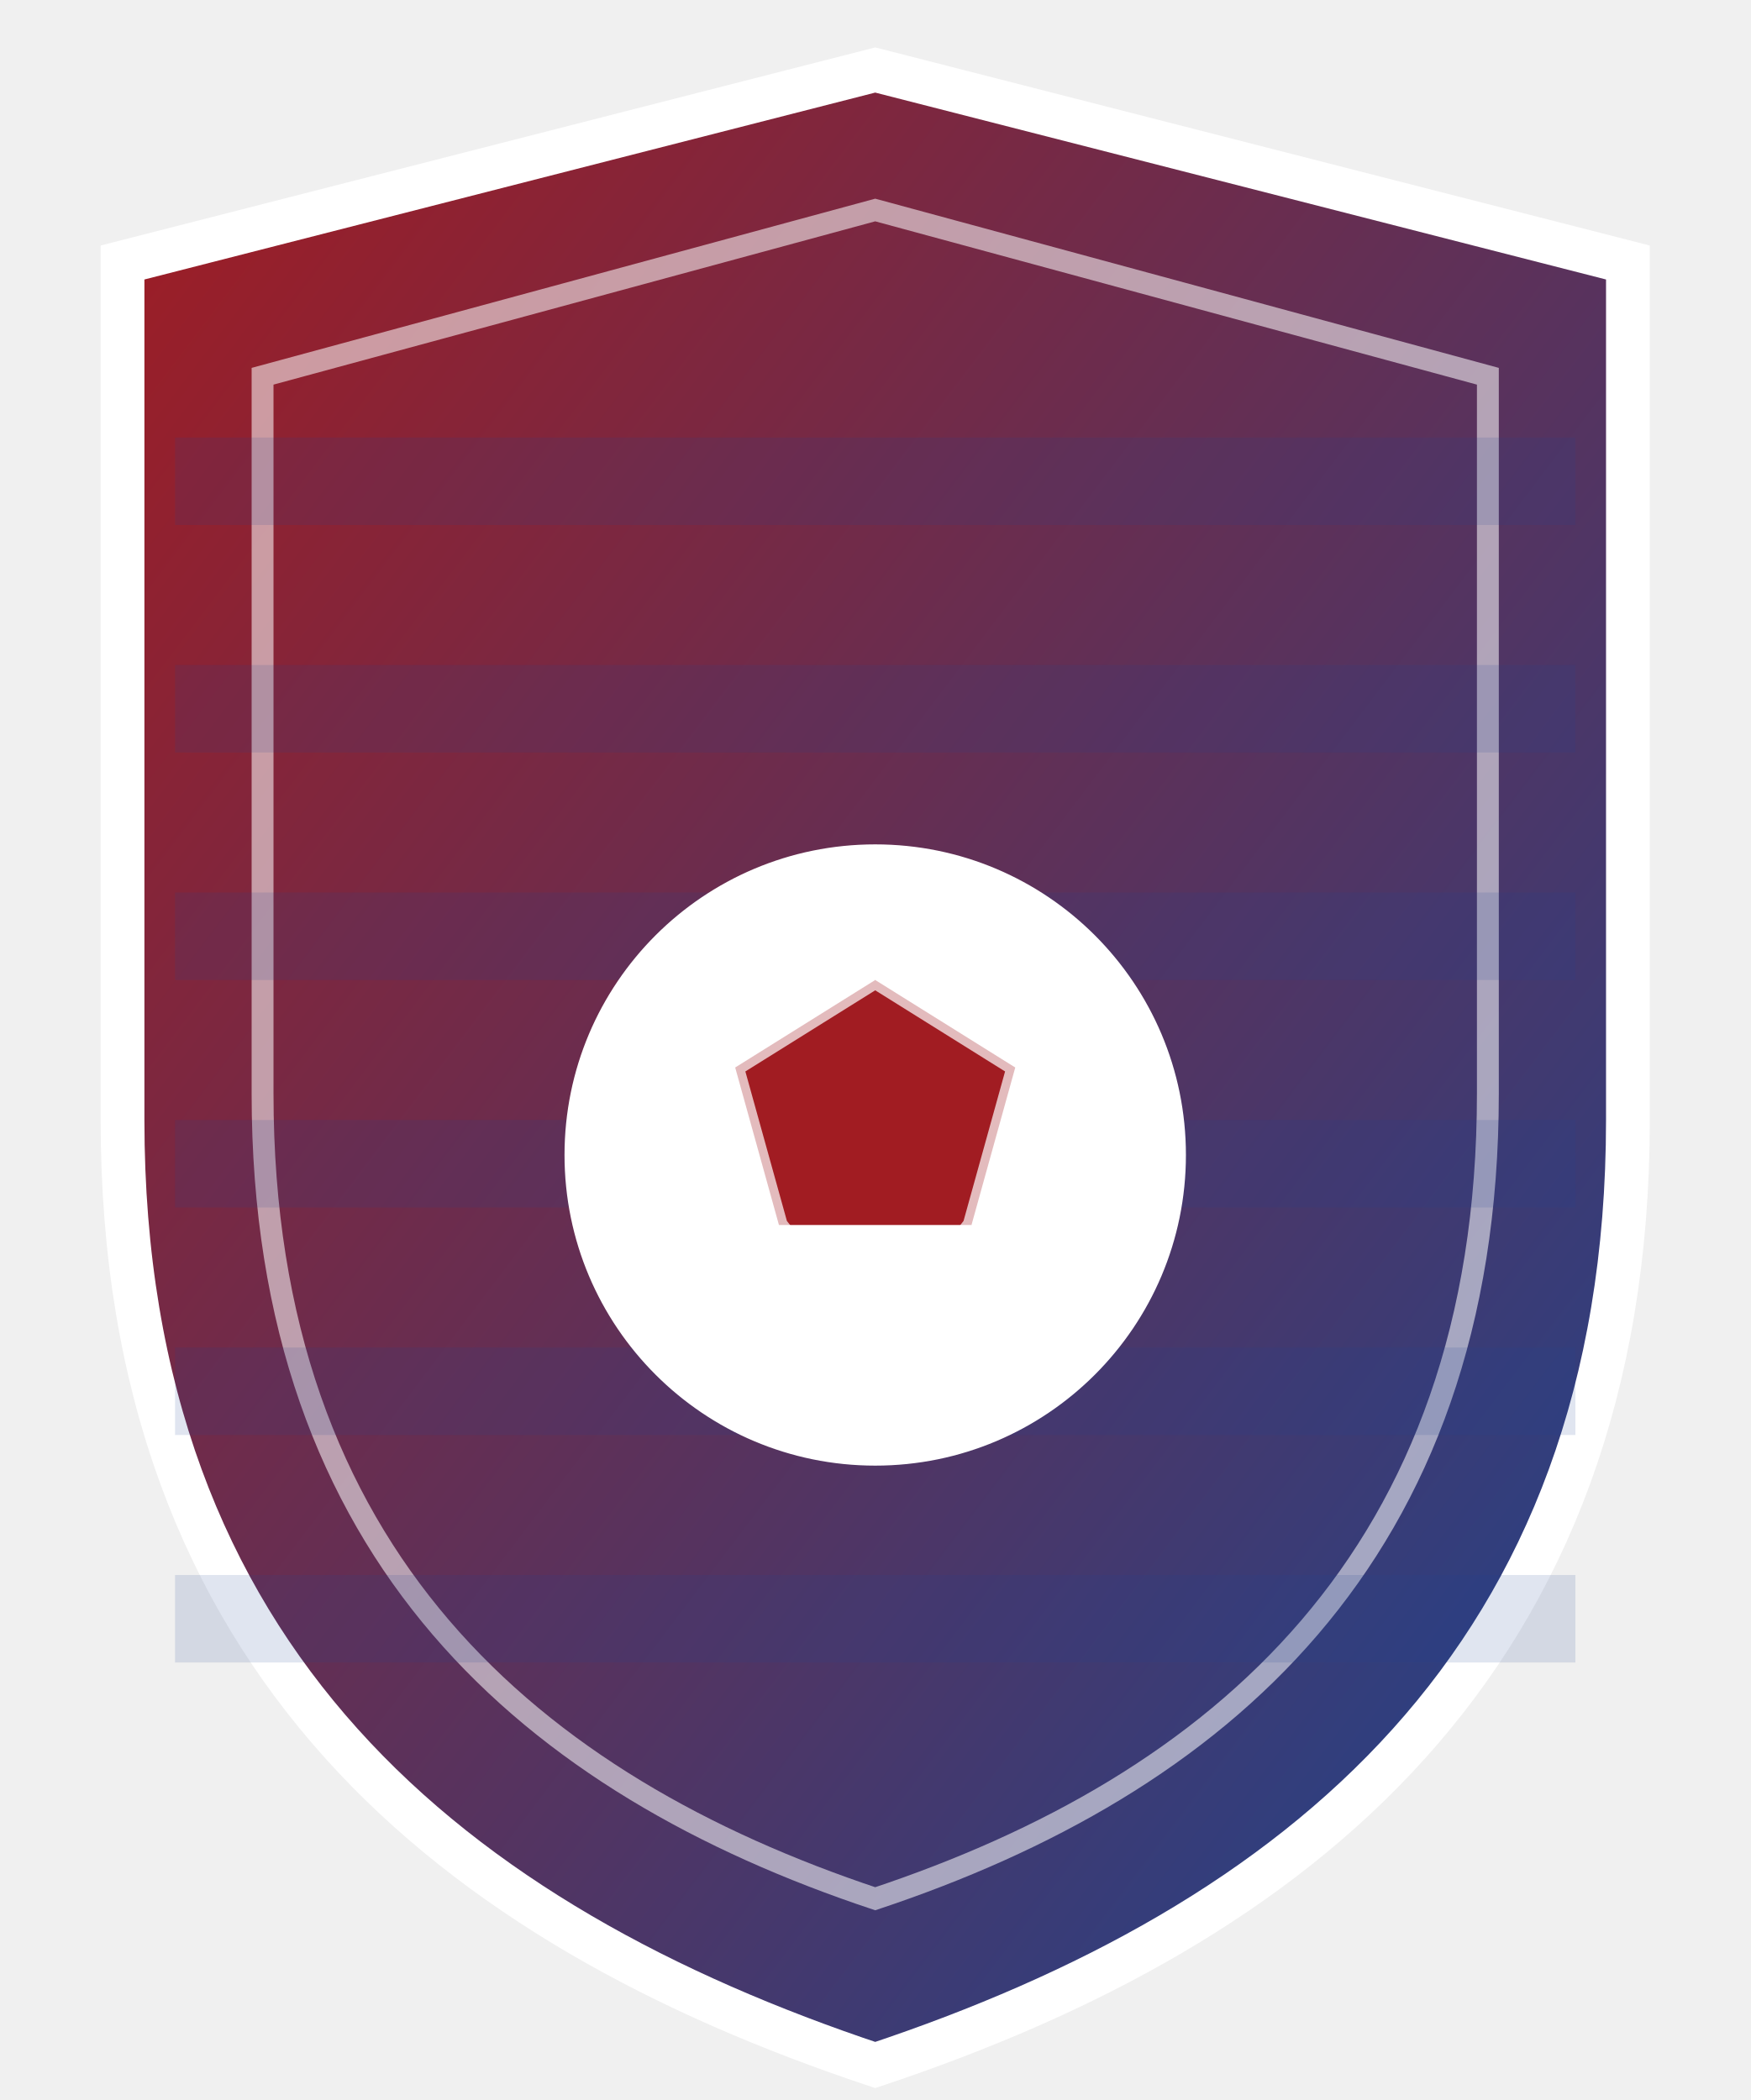
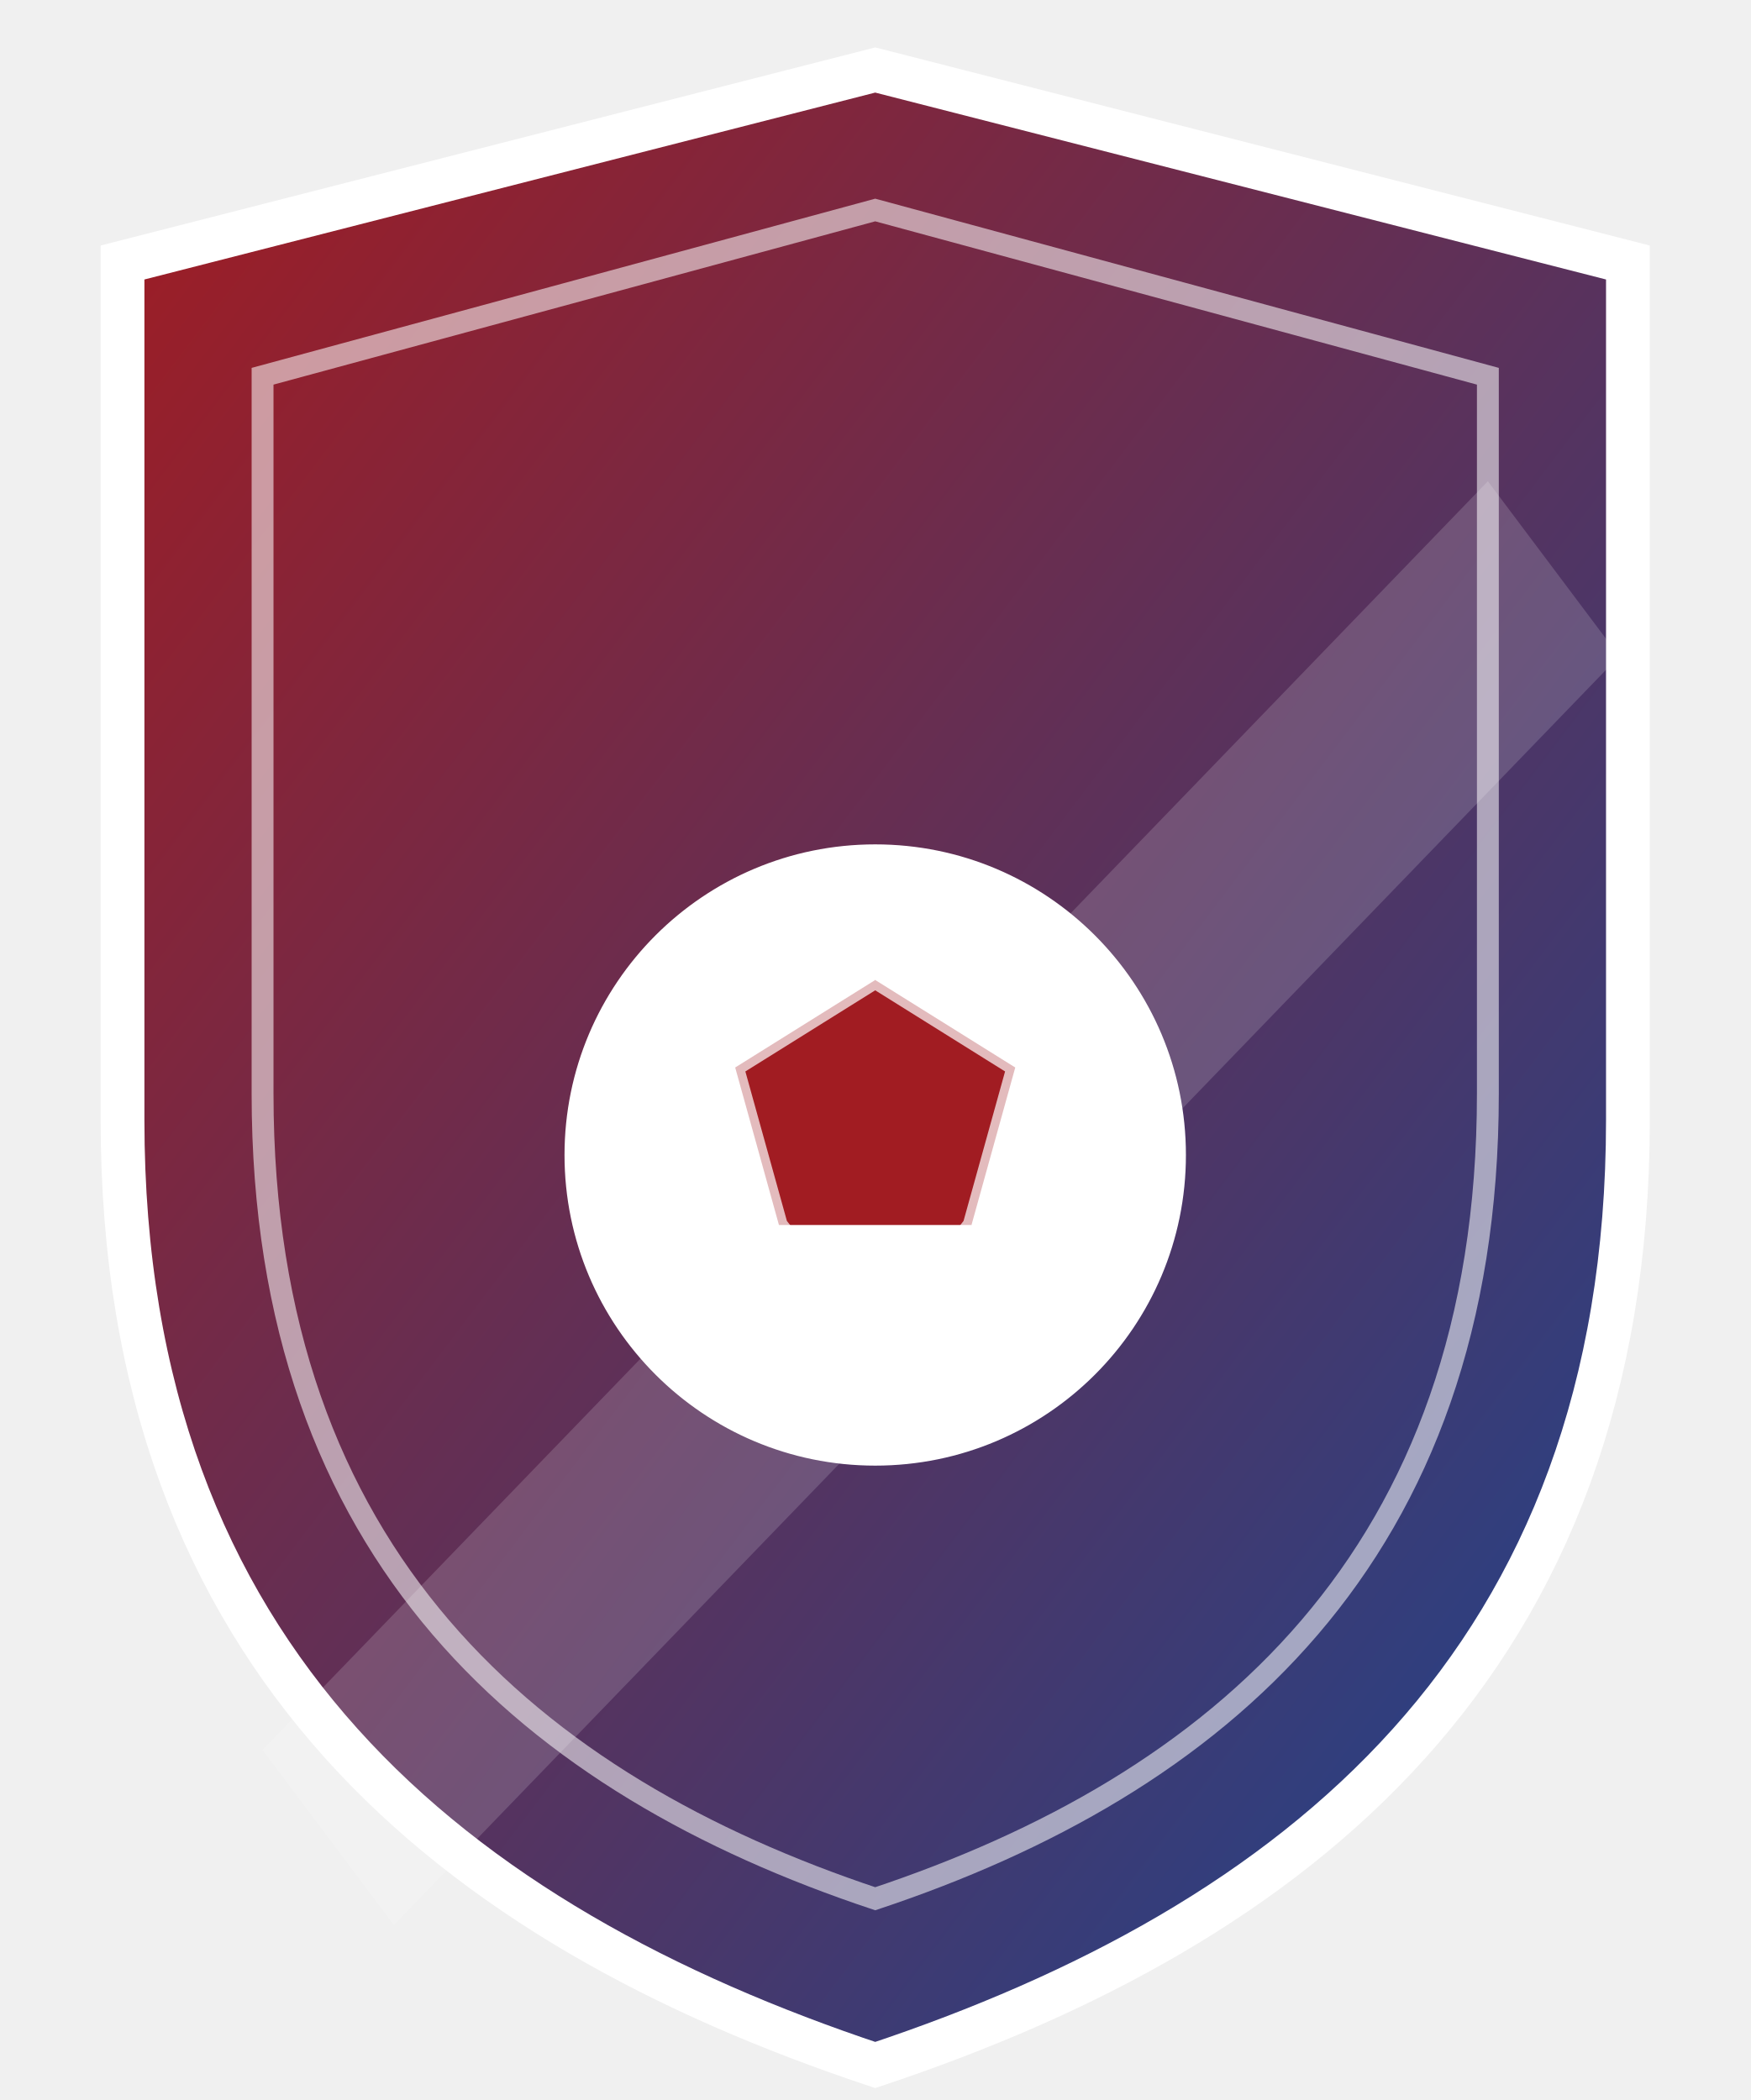
<svg xmlns="http://www.w3.org/2000/svg" viewBox="0 0 200 240" role="img" aria-label="Abstract club crest illustration">
  <defs>
    <linearGradient id="g" x1="0" y1="0" x2="1" y2="1">
      <stop offset="0" stop-color="#A11C22" />
      <stop offset="1" stop-color="#1B458F" />
    </linearGradient>
  </defs>
  <path d="M100 8 L186 30 V128 C186 190 148 220 100 236 C52 220 14 190 14 128 V30 Z" fill="url(#g)" stroke="#FFFFFF" stroke-width="5" />
  <path d="M100 24 L170 43 V125 C170 178 139 204 100 217 C61 204 30 178 30 125 V43 Z" fill="none" stroke="#FFFFFF" stroke-width="2.5" opacity=".55" />
-   <rect x="20" y="50" width="160" height="10" fill="#1B458F" opacity=".14" />
-   <rect x="20" y="76" width="160" height="10" fill="#1B458F" opacity=".14" />
-   <rect x="20" y="102" width="160" height="10" fill="#1B458F" opacity=".14" />
-   <rect x="20" y="128" width="160" height="10" fill="#1B458F" opacity=".14" />
-   <rect x="20" y="154" width="160" height="10" fill="#1B458F" opacity=".14" />
-   <rect x="20" y="180" width="160" height="10" fill="#1B458F" opacity=".14" />
+   <path d="M30 200 L170 55 L185 75 L45 220 Z" fill="#FFFFFF" opacity=".16" />
  <circle cx="100" cy="132" r="34" fill="#FFFFFF" stroke="#FFFFFF" stroke-width="3" />
  <path d="M100 112 L116 122 L111 140 L89 140 L84 122 Z" fill="#A11C22" />
  <path d="M100 112 L84 122 L70 116 M100 112 L116 122 L130 116 M84 122 L89 140 L76 150 M111 140 L116 122 L130 116 M89 140 L100 154 L111 140 M76 150 L100 154 L124 150" fill="none" stroke="#FFFFFF" stroke-width="2" opacity=".7" />
  <path d="M76 150 L70 116 M124 150 L130 116" stroke="#FFFFFF" stroke-width="2" opacity=".4" fill="none" />
</svg>
